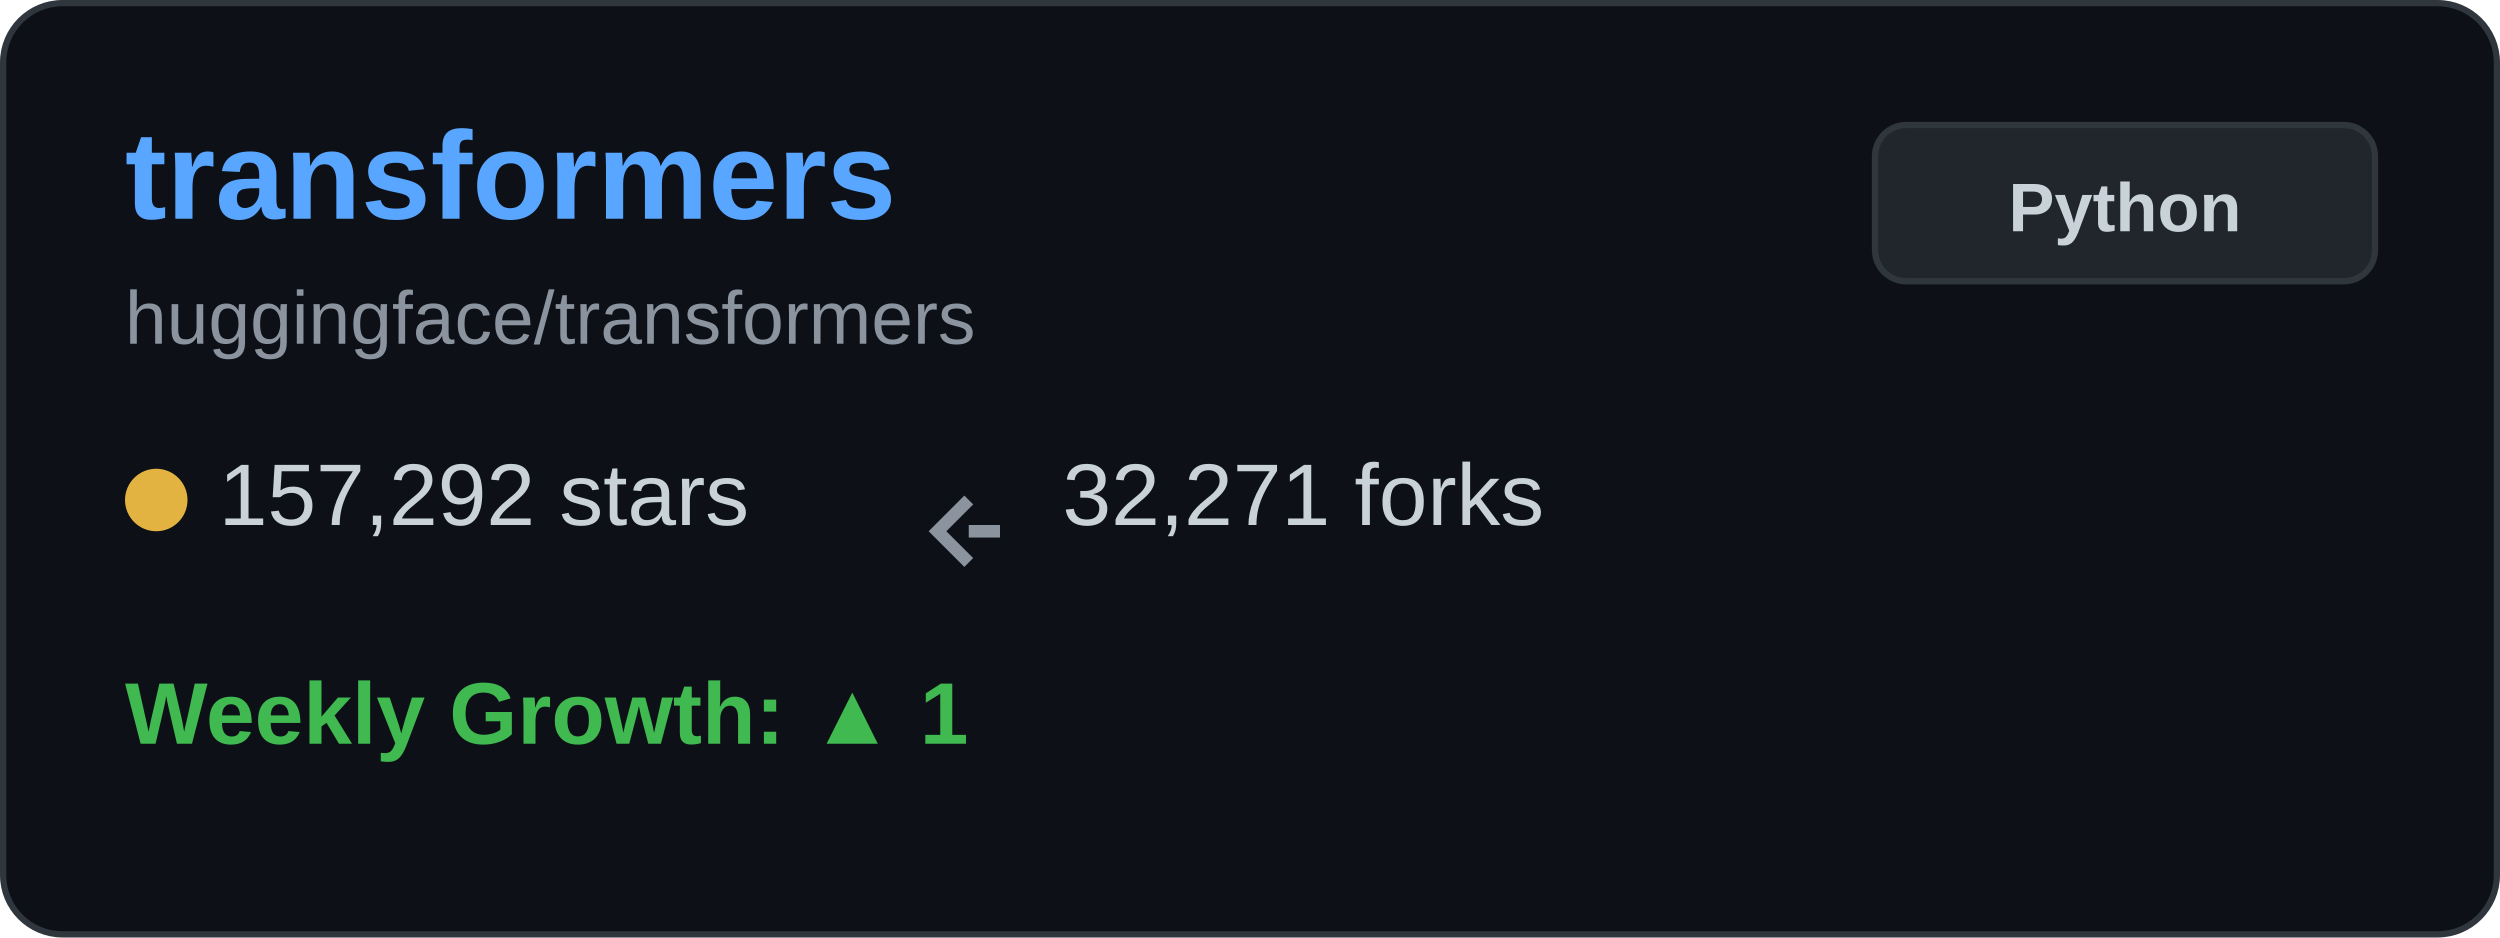
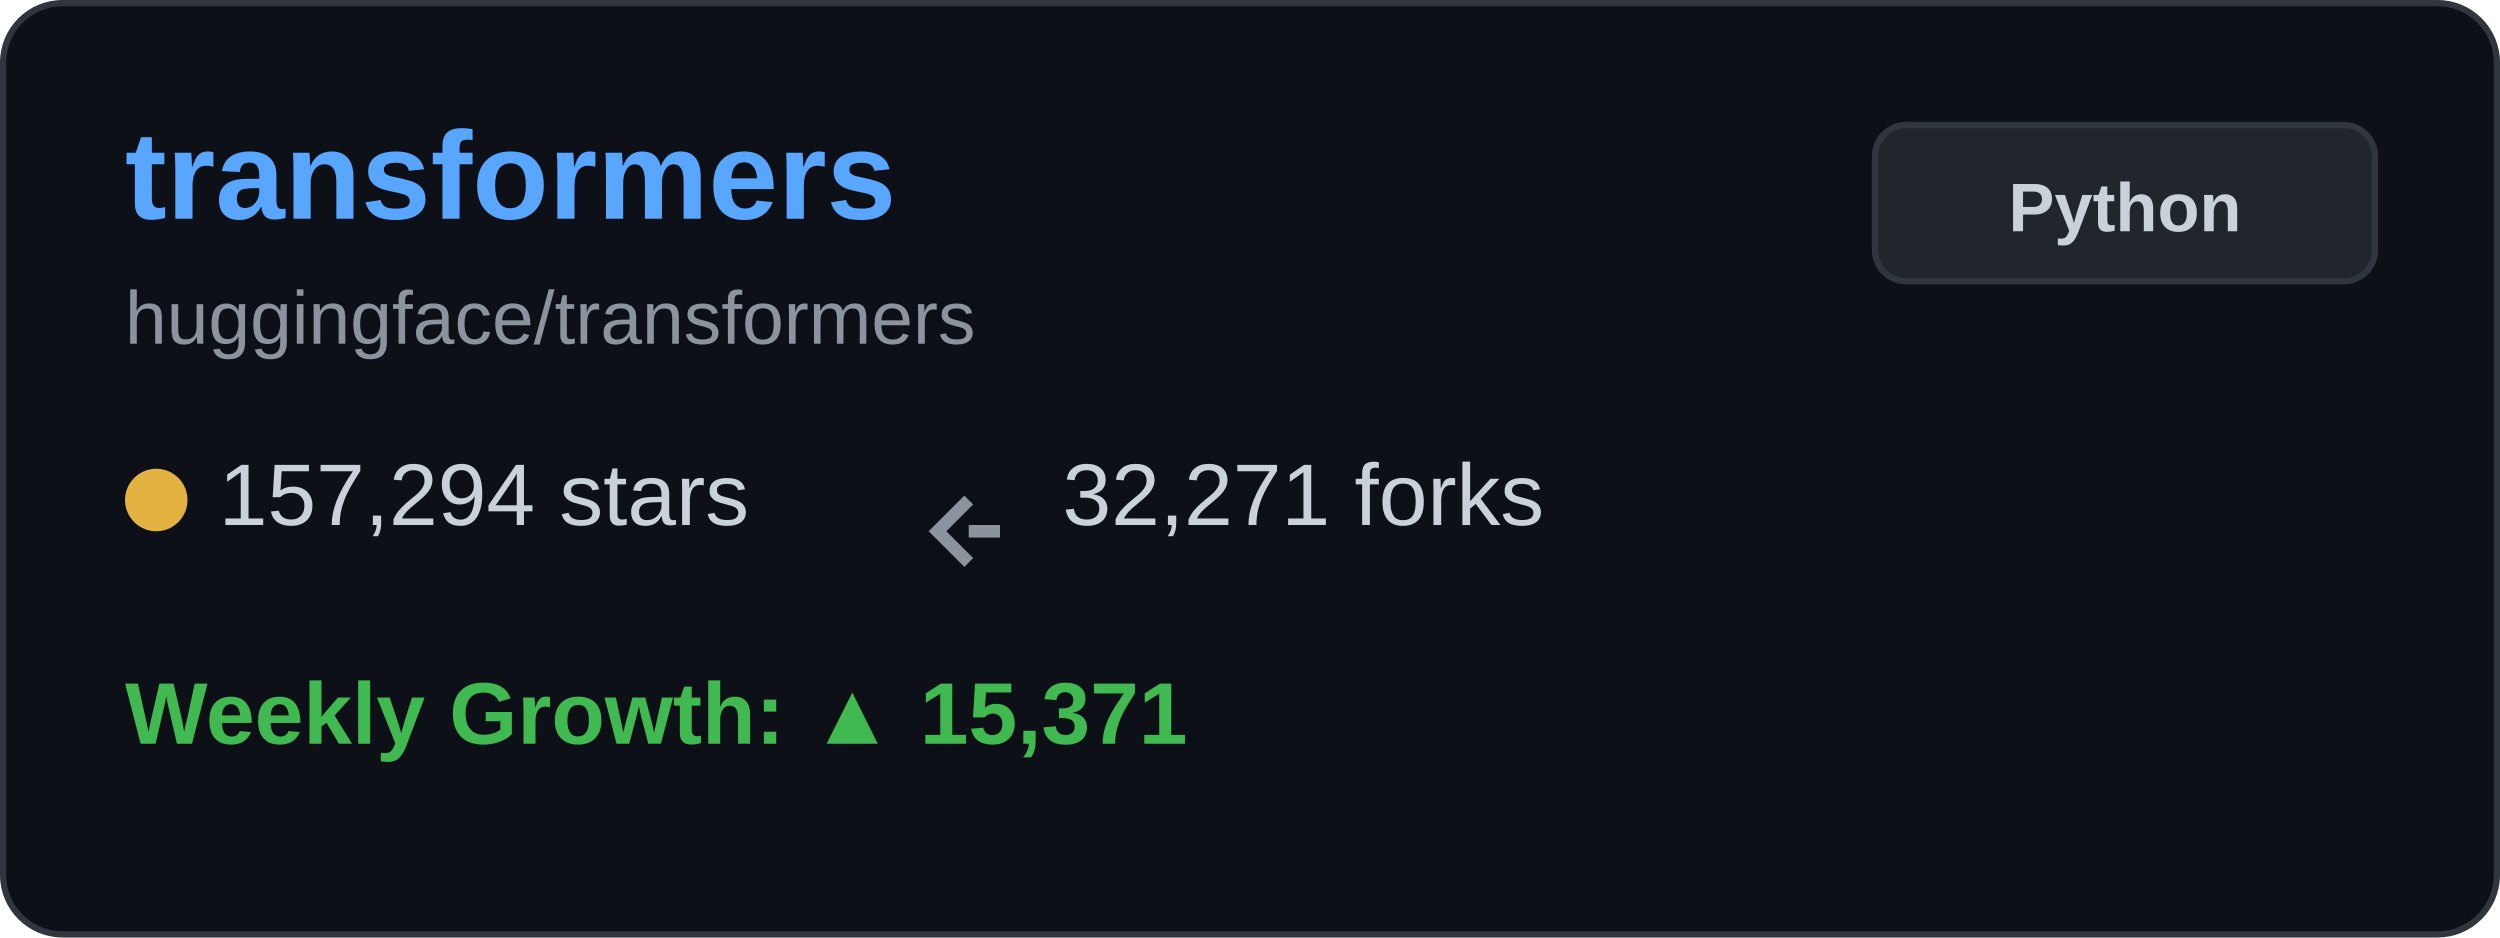
<svg xmlns="http://www.w3.org/2000/svg" width="400" height="150" viewBox="0 0 400 150" fill="none">
  <rect x="0.5" y="0.5" width="399" height="149" rx="9.5" fill="#0d1117" stroke="#30363d" />
  <text x="20" y="35" font-family="Arial, sans-serif" font-size="20" font-weight="bold" fill="#58a6ff">transformers</text>
  <text x="20" y="55" font-family="Arial, sans-serif" font-size="12" fill="#8b949e">huggingface/transformers</text>
  <g transform="translate(20, 80)">
    <circle cx="5" cy="0" r="5" fill="#e3b341" />
-     <text x="15" y="4" font-family="Arial, sans-serif" font-size="14" fill="#c9d1d9">157,292 stars</text>
+     <text x="15" y="4" font-family="Arial, sans-serif" font-size="14" fill="#c9d1d9">157,294 stars</text>
  </g>
  <g transform="translate(150, 80)">
    <path d="M5 0 L0 5 L5 10 M5 5 L10 5" stroke="#8b949e" stroke-width="2" fill="none" />
    <text x="20" y="4" font-family="Arial, sans-serif" font-size="14" fill="#c9d1d9">32,271 forks</text>
  </g>
  <g transform="translate(20, 115)">
-     <text x="0" y="4" font-family="Arial, sans-serif" font-size="14" font-weight="bold" fill="#3fb950">Weekly Growth: ▲ 1</text>
+     <text x="0" y="4" font-family="Arial, sans-serif" font-size="14" font-weight="bold" fill="#3fb950">Weekly Growth: ▲ 15,371</text>
  </g>
  <rect x="300" y="20" width="80" height="25" rx="5" fill="#21262d" stroke="#30363d" />
  <text x="340" y="37" font-family="Arial, sans-serif" font-size="11" font-weight="bold" fill="#c9d1d9" text-anchor="middle">Python</text>
</svg>
